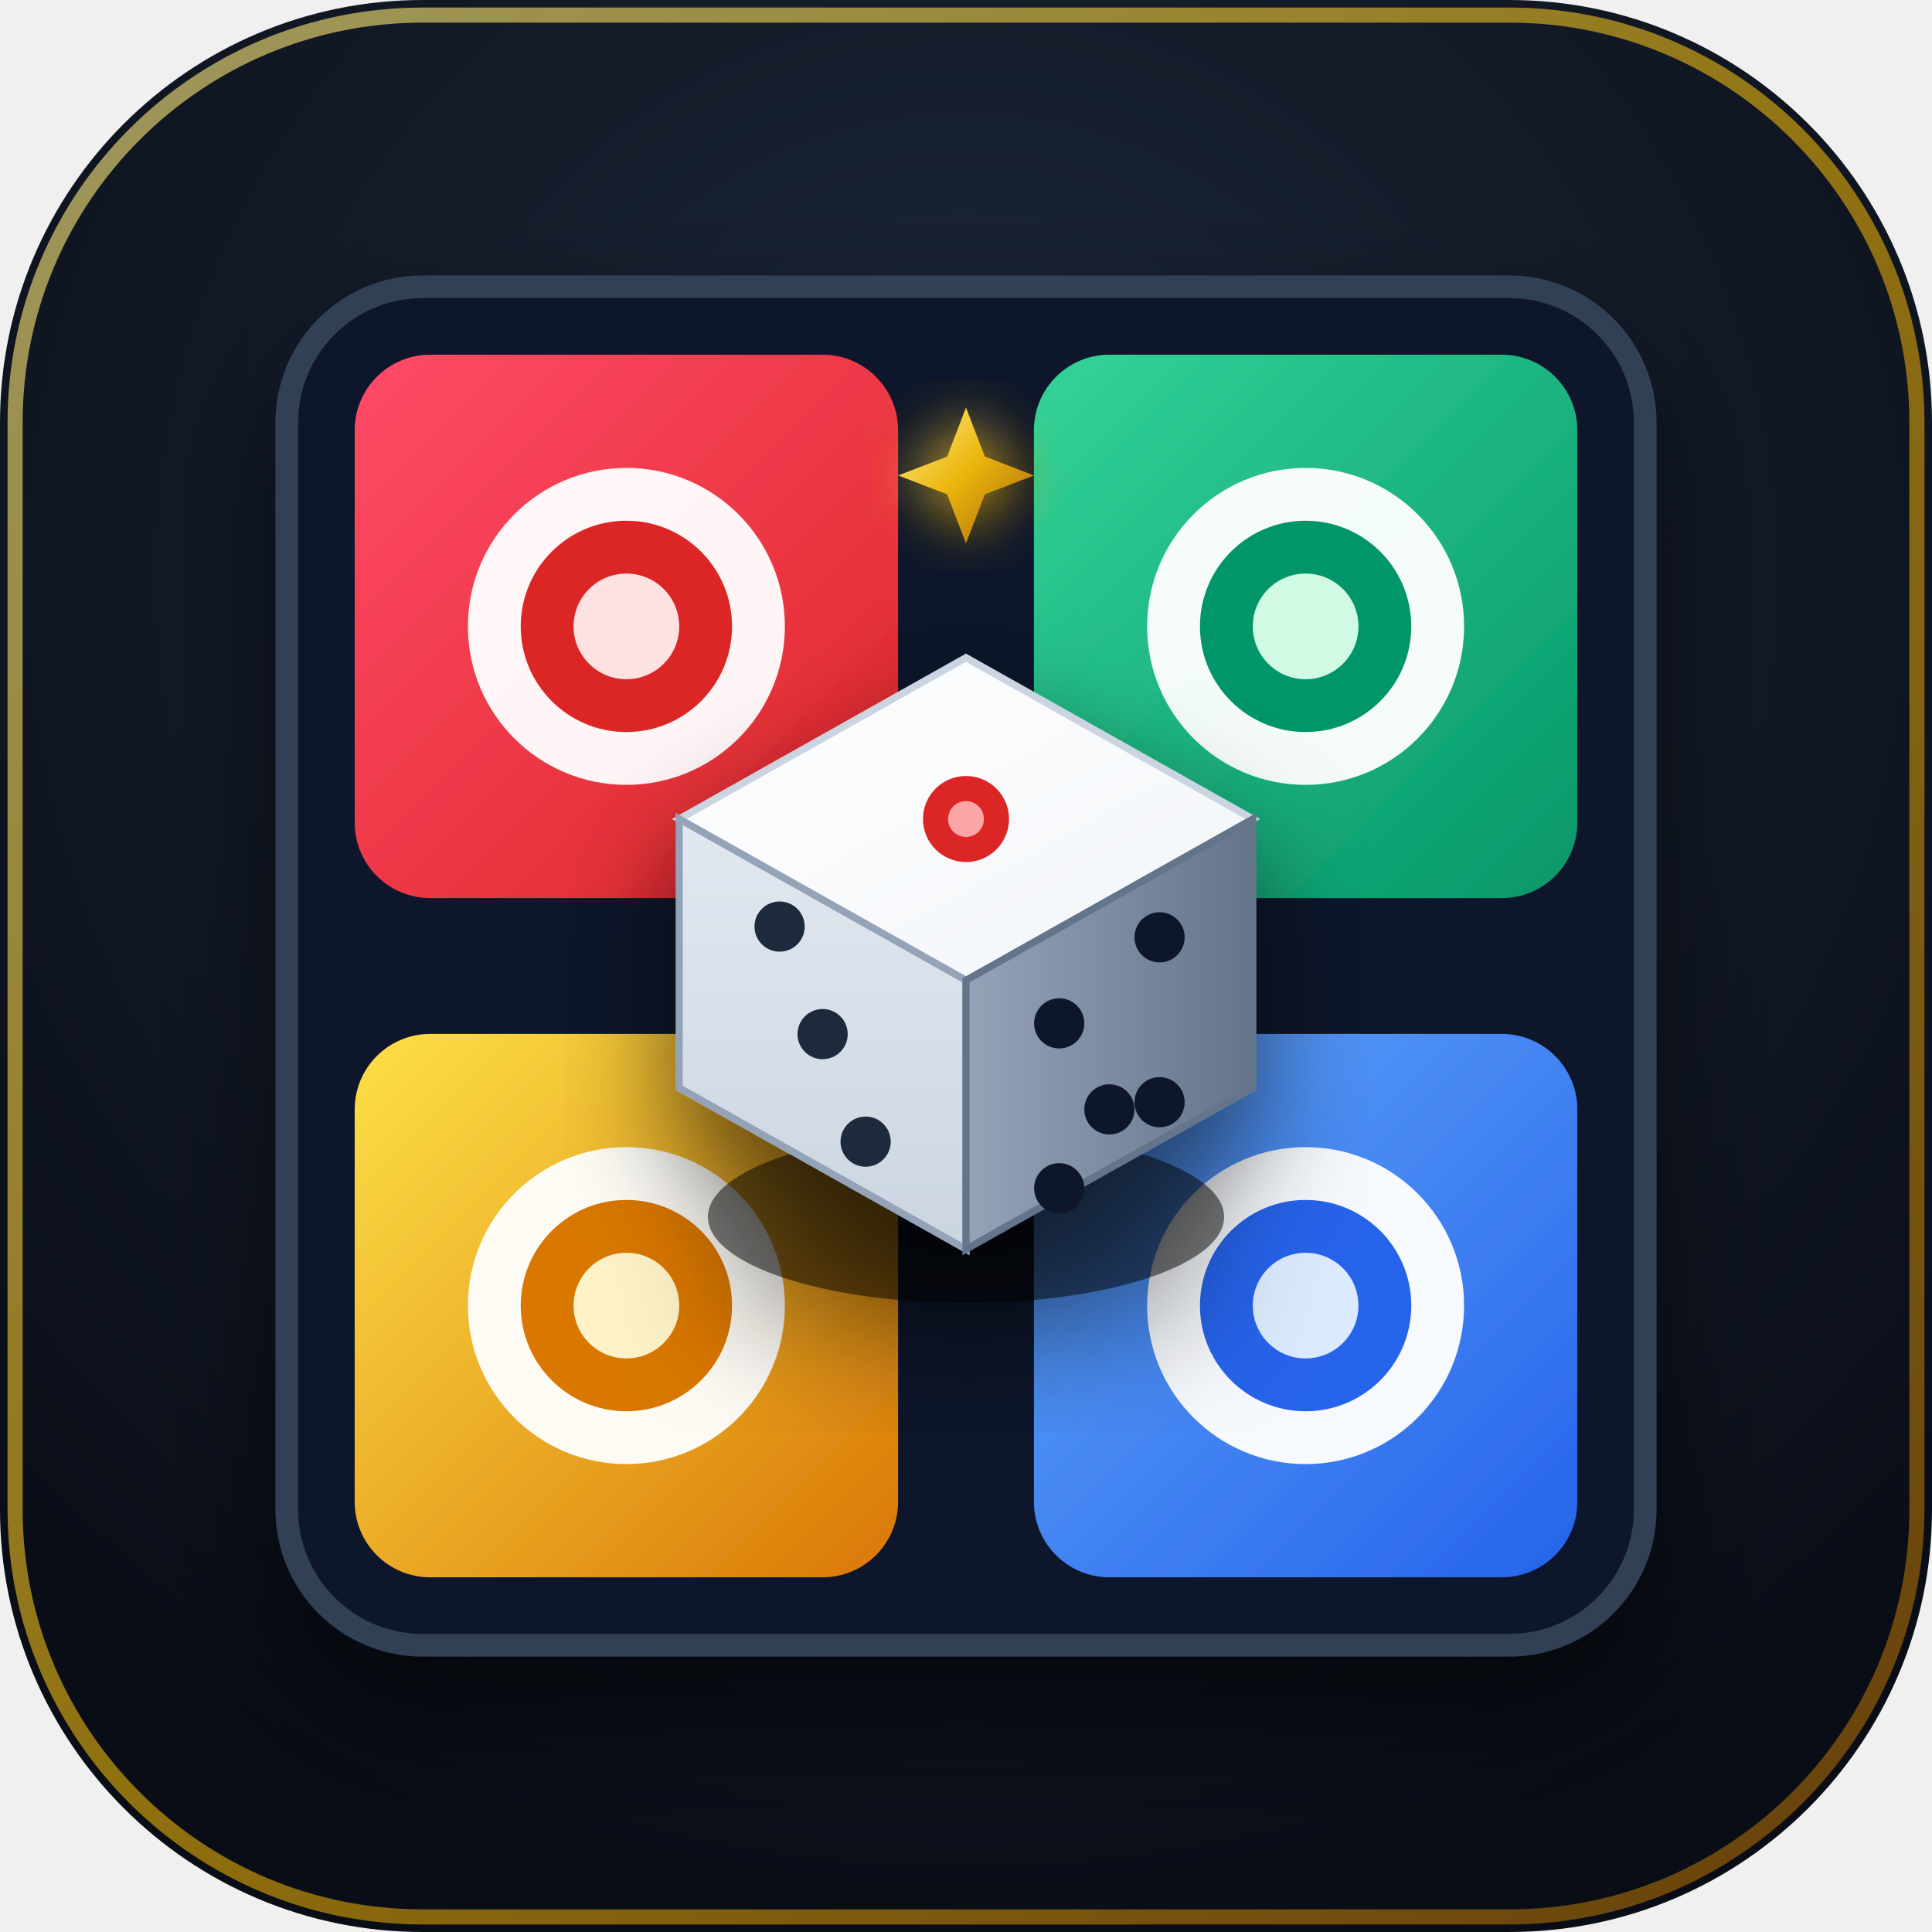
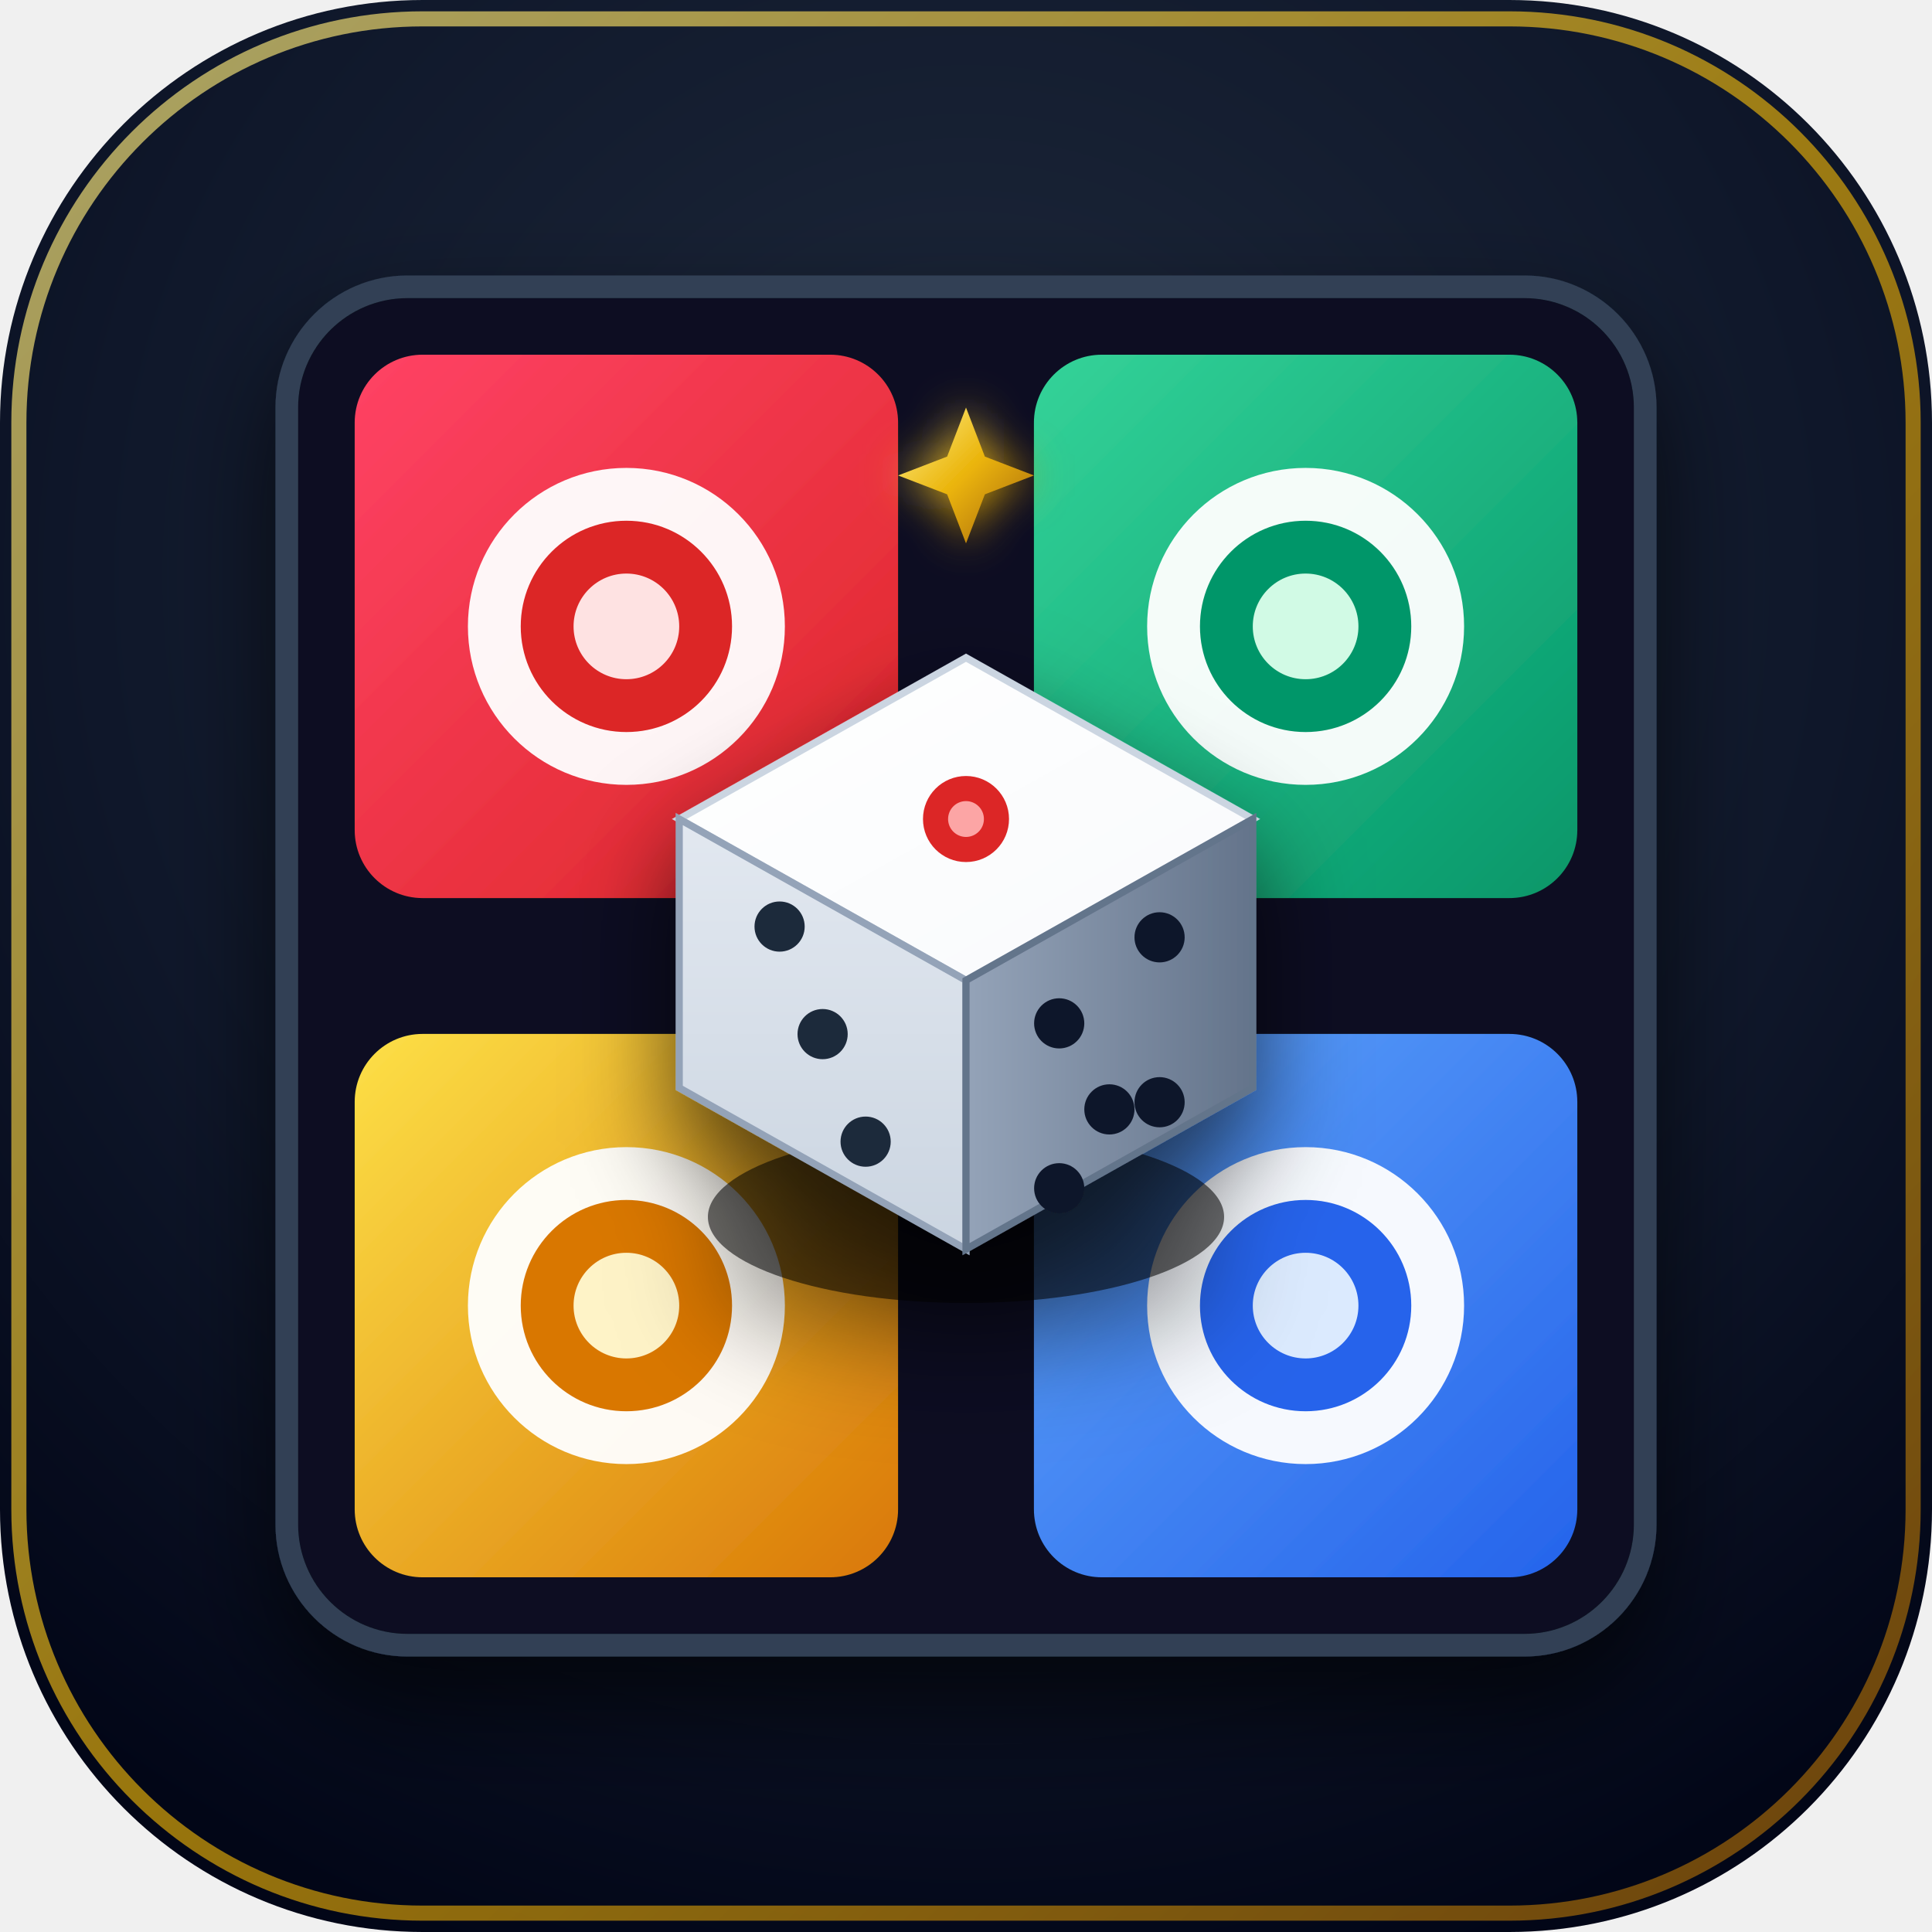
<svg xmlns="http://www.w3.org/2000/svg" viewBox="0 0 512 512" width="512" height="512">
  <defs>
-     <radialGradient id="bgGrad" cx="50%" cy="30%" r="70%">
+     <radialGradient id="bgGrad" cx="50%" cy="30%" r="75%">
      <stop offset="0%" stop-color="#1e293b" />
-       <stop offset="100%" stop-color="#090d16" />
+       <stop offset="60%" stop-color="#0f172a" />
+       <stop offset="100%" stop-color="#020617" />
    </radialGradient>
    <linearGradient id="redGrad" x1="0%" y1="0%" x2="100%" y2="100%">
-       <stop offset="0%" stop-color="#ff4b68" />
+       <stop offset="0%" stop-color="#ff4365" />
      <stop offset="100%" stop-color="#dc2626" />
    </linearGradient>
    <linearGradient id="greenGrad" x1="0%" y1="0%" x2="100%" y2="100%">
      <stop offset="0%" stop-color="#34d399" />
      <stop offset="100%" stop-color="#059669" />
    </linearGradient>
    <linearGradient id="yellowGrad" x1="0%" y1="0%" x2="100%" y2="100%">
      <stop offset="0%" stop-color="#fde047" />
      <stop offset="100%" stop-color="#d97706" />
    </linearGradient>
    <linearGradient id="blueGrad" x1="0%" y1="0%" x2="100%" y2="100%">
      <stop offset="0%" stop-color="#60a5fa" />
      <stop offset="100%" stop-color="#2563eb" />
    </linearGradient>
    <linearGradient id="goldGrad" x1="0%" y1="0%" x2="100%" y2="100%">
      <stop offset="0%" stop-color="#fef08a" />
      <stop offset="50%" stop-color="#eab308" />
      <stop offset="100%" stop-color="#a16207" />
    </linearGradient>
    <linearGradient id="diceTop" x1="0%" y1="0%" x2="100%" y2="100%">
      <stop offset="0%" stop-color="#ffffff" />
-       <stop offset="100%" stop-color="#f1f5f9" />
+       <stop offset="100%" stop-color="#f8fafc" />
    </linearGradient>
    <linearGradient id="diceFront" x1="0%" y1="0%" x2="0%" y2="100%">
      <stop offset="0%" stop-color="#e2e8f0" />
      <stop offset="100%" stop-color="#cbd5e1" />
    </linearGradient>
    <linearGradient id="diceSide" x1="0%" y1="0%" x2="100%" y2="0%">
      <stop offset="0%" stop-color="#94a3b8" />
      <stop offset="100%" stop-color="#64748b" />
    </linearGradient>
-     <filter id="dropShadow" x="-20%" y="-20%" width="140%" height="140%">
-       <feDropShadow dx="0" dy="16" stdDeviation="16" flood-color="#000000" flood-opacity="0.6" />
+     <filter id="dropShadow" x="-25%" y="-25%" width="150%" height="150%">
+       <feDropShadow dx="0" dy="14" stdDeviation="14" flood-color="#000000" flood-opacity="0.65" />
    </filter>
-     <filter id="softGlow" x="-20%" y="-20%" width="140%" height="140%">
-       <feGaussianBlur stdDeviation="8" result="blur" />
+     <filter id="softGlow" x="-30%" y="-30%" width="160%" height="160%">
+       <feGaussianBlur stdDeviation="6" result="blur" />
      <feComposite in="SourceGraphic" in2="blur" operator="over" />
    </filter>
  </defs>
  <rect width="512" height="512" rx="112" fill="url(#bgGrad)" />
-   <rect width="504" height="504" x="4" y="4" rx="108" fill="none" stroke="url(#goldGrad)" stroke-width="4" opacity="0.6" />
+   <rect width="502" height="502" x="5" y="5" rx="107" fill="none" stroke="url(#goldGrad)" stroke-width="4" opacity="0.65" />
  <g filter="url(#dropShadow)">
-     <rect x="76" y="76" width="360" height="360" rx="36" fill="#0f172a" stroke="#334155" stroke-width="6" />
-     <rect x="94" y="94" width="144" height="144" rx="20" fill="url(#redGrad)" />
+     <rect x="76" y="76" width="360" height="360" rx="32" fill="#0b1120" stroke="#334155" stroke-width="6" />
+     <rect x="94" y="94" width="144" height="144" rx="18" fill="url(#redGrad)" />
    <circle cx="166" cy="166" r="42" fill="#ffffff" opacity="0.95" />
    <circle cx="166" cy="166" r="28" fill="#dc2626" />
    <circle cx="166" cy="166" r="14" fill="#fee2e2" />
-     <rect x="274" y="94" width="144" height="144" rx="20" fill="url(#greenGrad)" />
+     <rect x="274" y="94" width="144" height="144" rx="18" fill="url(#greenGrad)" />
    <circle cx="346" cy="166" r="42" fill="#ffffff" opacity="0.95" />
    <circle cx="346" cy="166" r="28" fill="#059669" />
    <circle cx="346" cy="166" r="14" fill="#d1fae5" />
-     <rect x="94" y="274" width="144" height="144" rx="20" fill="url(#yellowGrad)" />
+     <rect x="94" y="274" width="144" height="144" rx="18" fill="url(#yellowGrad)" />
    <circle cx="166" cy="346" r="42" fill="#ffffff" opacity="0.95" />
    <circle cx="166" cy="346" r="28" fill="#d97706" />
    <circle cx="166" cy="346" r="14" fill="#fef3c7" />
-     <rect x="274" y="274" width="144" height="144" rx="20" fill="url(#blueGrad)" />
+     <rect x="274" y="274" width="144" height="144" rx="18" fill="url(#blueGrad)" />
    <circle cx="346" cy="346" r="42" fill="#ffffff" opacity="0.95" />
    <circle cx="346" cy="346" r="28" fill="#2563eb" />
    <circle cx="346" cy="346" r="14" fill="#dbeafe" />
-     <polygon points="256,196 316,256 256,316 196,256" fill="#090d16" stroke="url(#goldGrad)" stroke-width="6" />
+     <polygon points="256,196 316,256 256,316 196,256" fill="#090d16" stroke="url(#goldGrad)" stroke-width="5" />
  </g>
  <g filter="url(#dropShadow)" transform="translate(256,256) scale(0.95) translate(-256,-256)">
-     <ellipse cx="256" cy="326" rx="72" ry="24" fill="#000000" opacity="0.5" />
+     <ellipse cx="256" cy="326" rx="72" ry="24" fill="#000000" opacity="0.55" />
    <path d="M256,170 L336,215 L256,260 L176,215 Z" fill="url(#diceTop)" stroke="#cbd5e1" stroke-width="2" />
    <circle cx="256" cy="215" r="12" fill="#dc2626" />
    <circle cx="256" cy="215" r="5" fill="#fca5a5" />
    <path d="M176,215 L256,260 L256,335 L176,290 Z" fill="url(#diceFront)" stroke="#94a3b8" stroke-width="2" />
    <circle cx="204" cy="245" r="7" fill="#1e293b" />
    <circle cx="216" cy="275" r="7" fill="#1e293b" />
    <circle cx="228" cy="305" r="7" fill="#1e293b" />
    <path d="M256,260 L336,215 L336,290 L256,335 Z" fill="url(#diceSide)" stroke="#64748b" stroke-width="2" />
    <circle cx="282" cy="272" r="7" fill="#0f172a" />
    <circle cx="310" cy="248" r="7" fill="#0f172a" />
    <circle cx="296" cy="296" r="7" fill="#0f172a" />
    <circle cx="282" cy="318" r="7" fill="#0f172a" />
    <circle cx="310" cy="294" r="7" fill="#0f172a" />
  </g>
  <g transform="translate(256, 126)" filter="url(#softGlow)">
    <polygon points="0,-18 5,-5 18,0 5,5 0,18 -5,5 -18,0 -5,-5" fill="url(#goldGrad)" />
  </g>
</svg>
